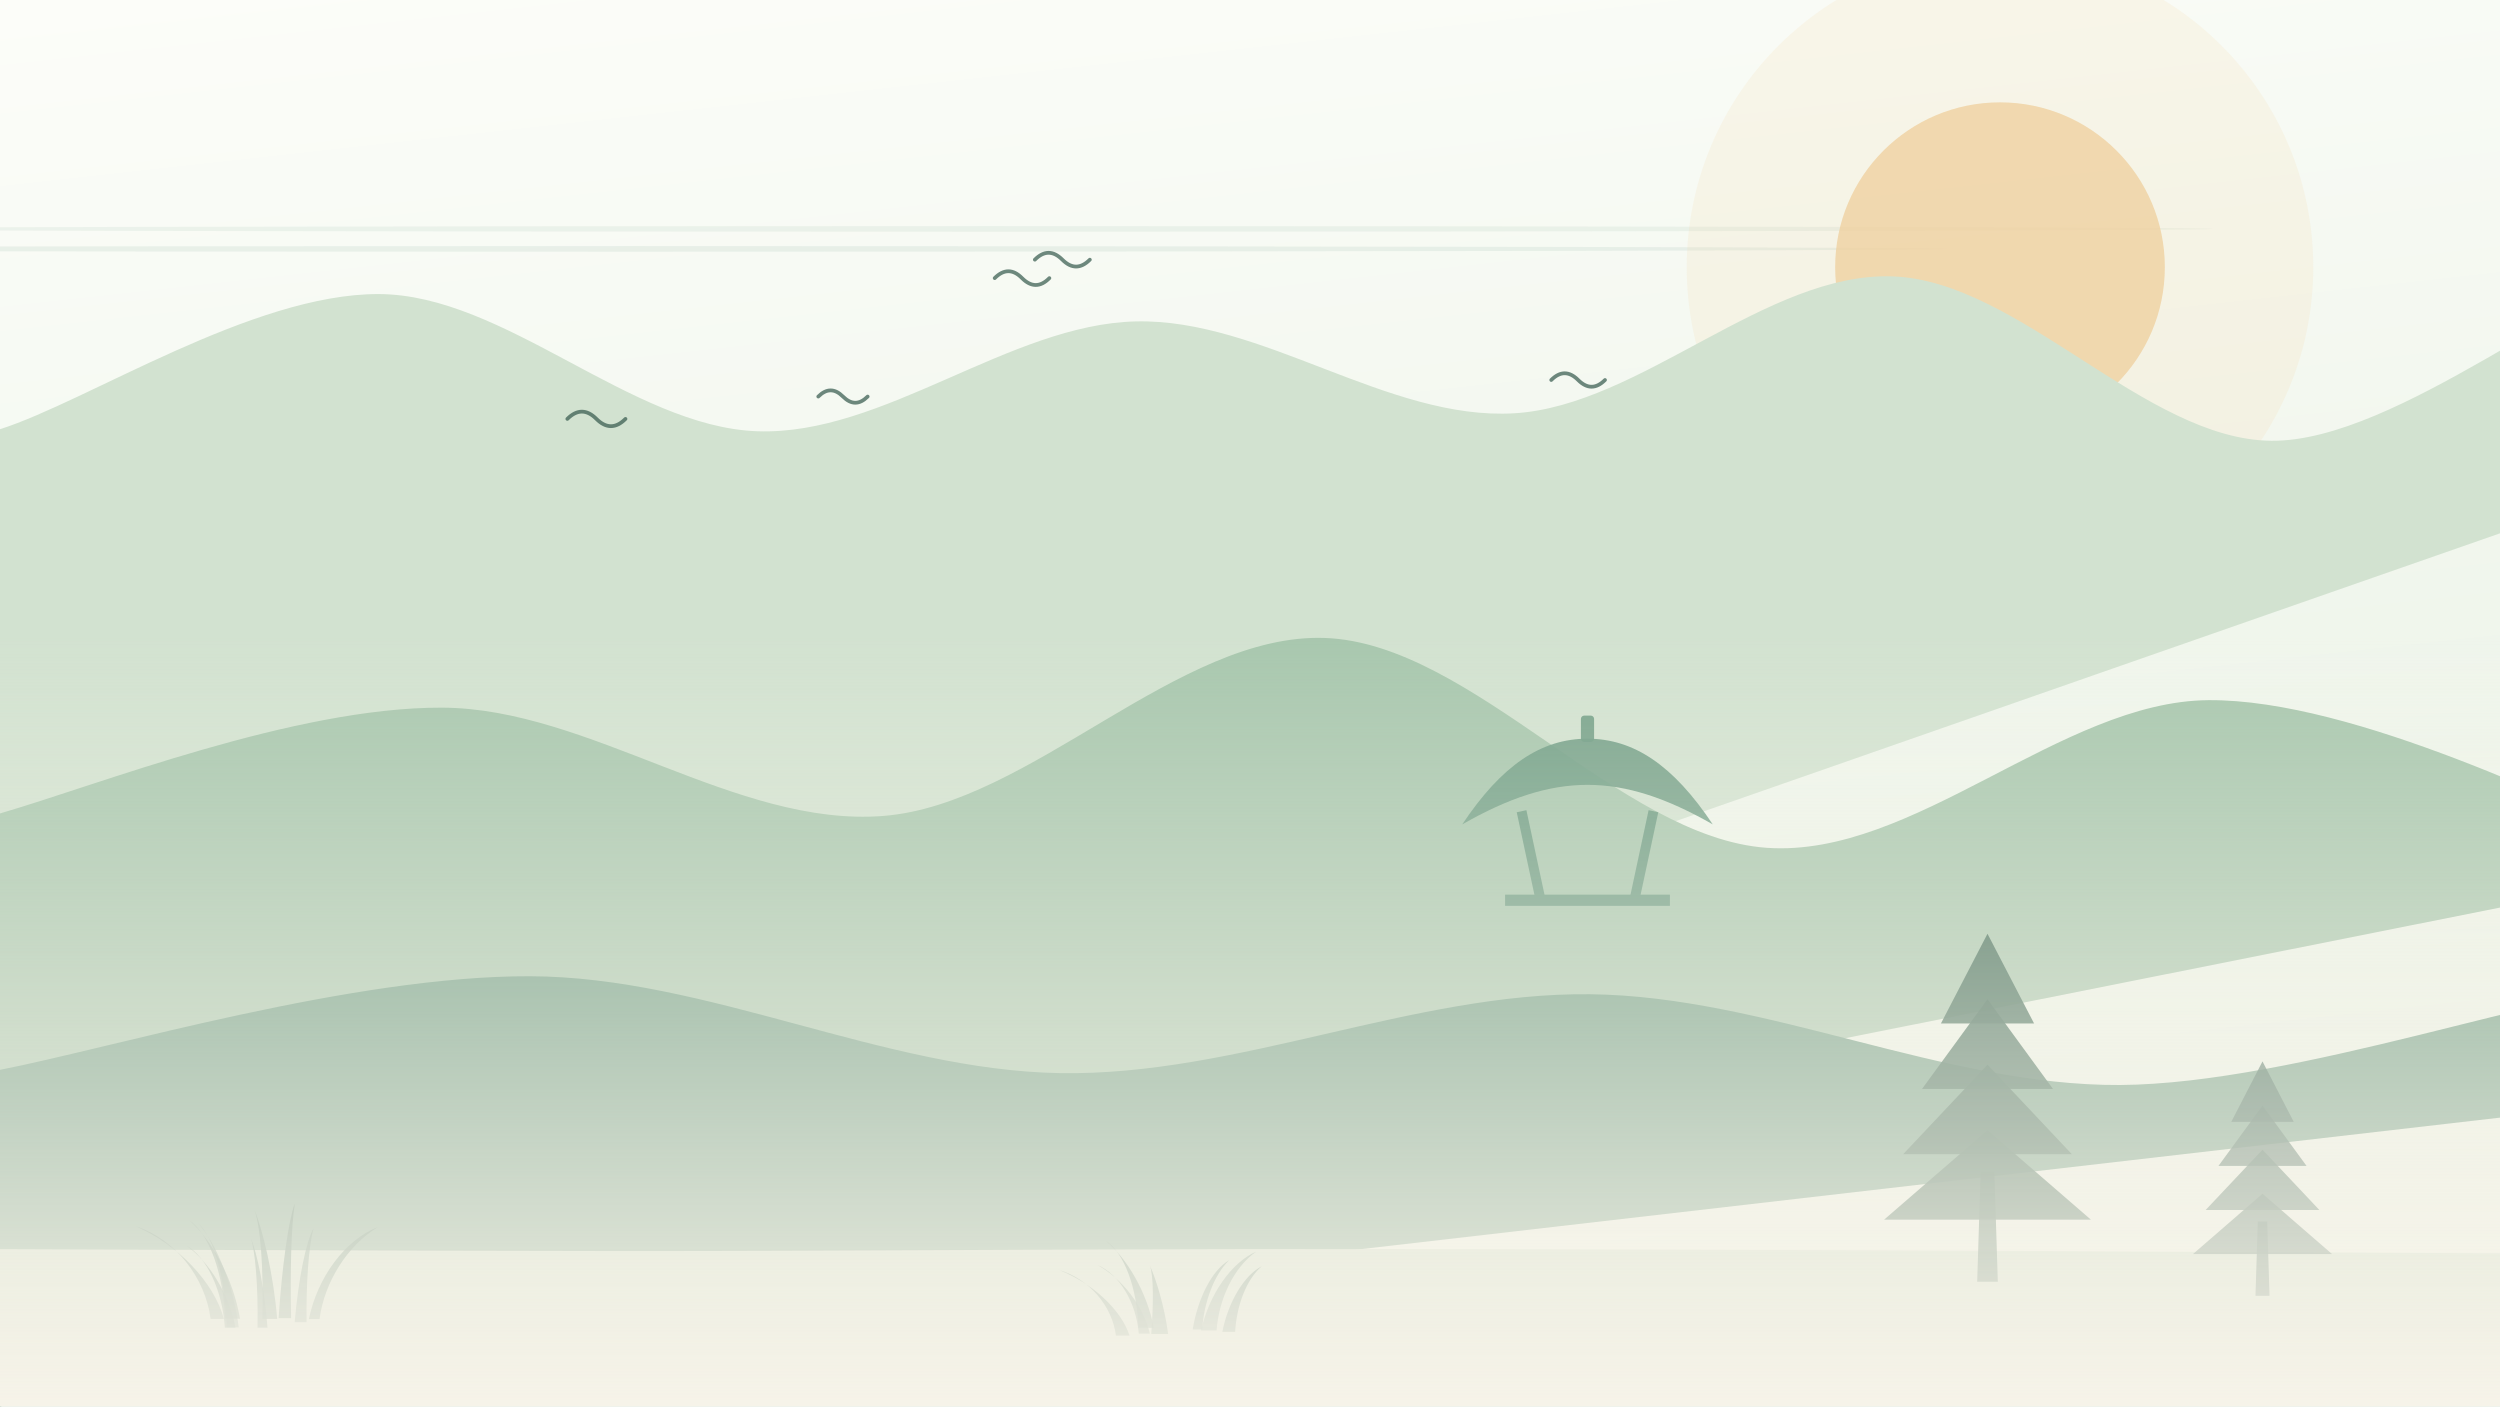
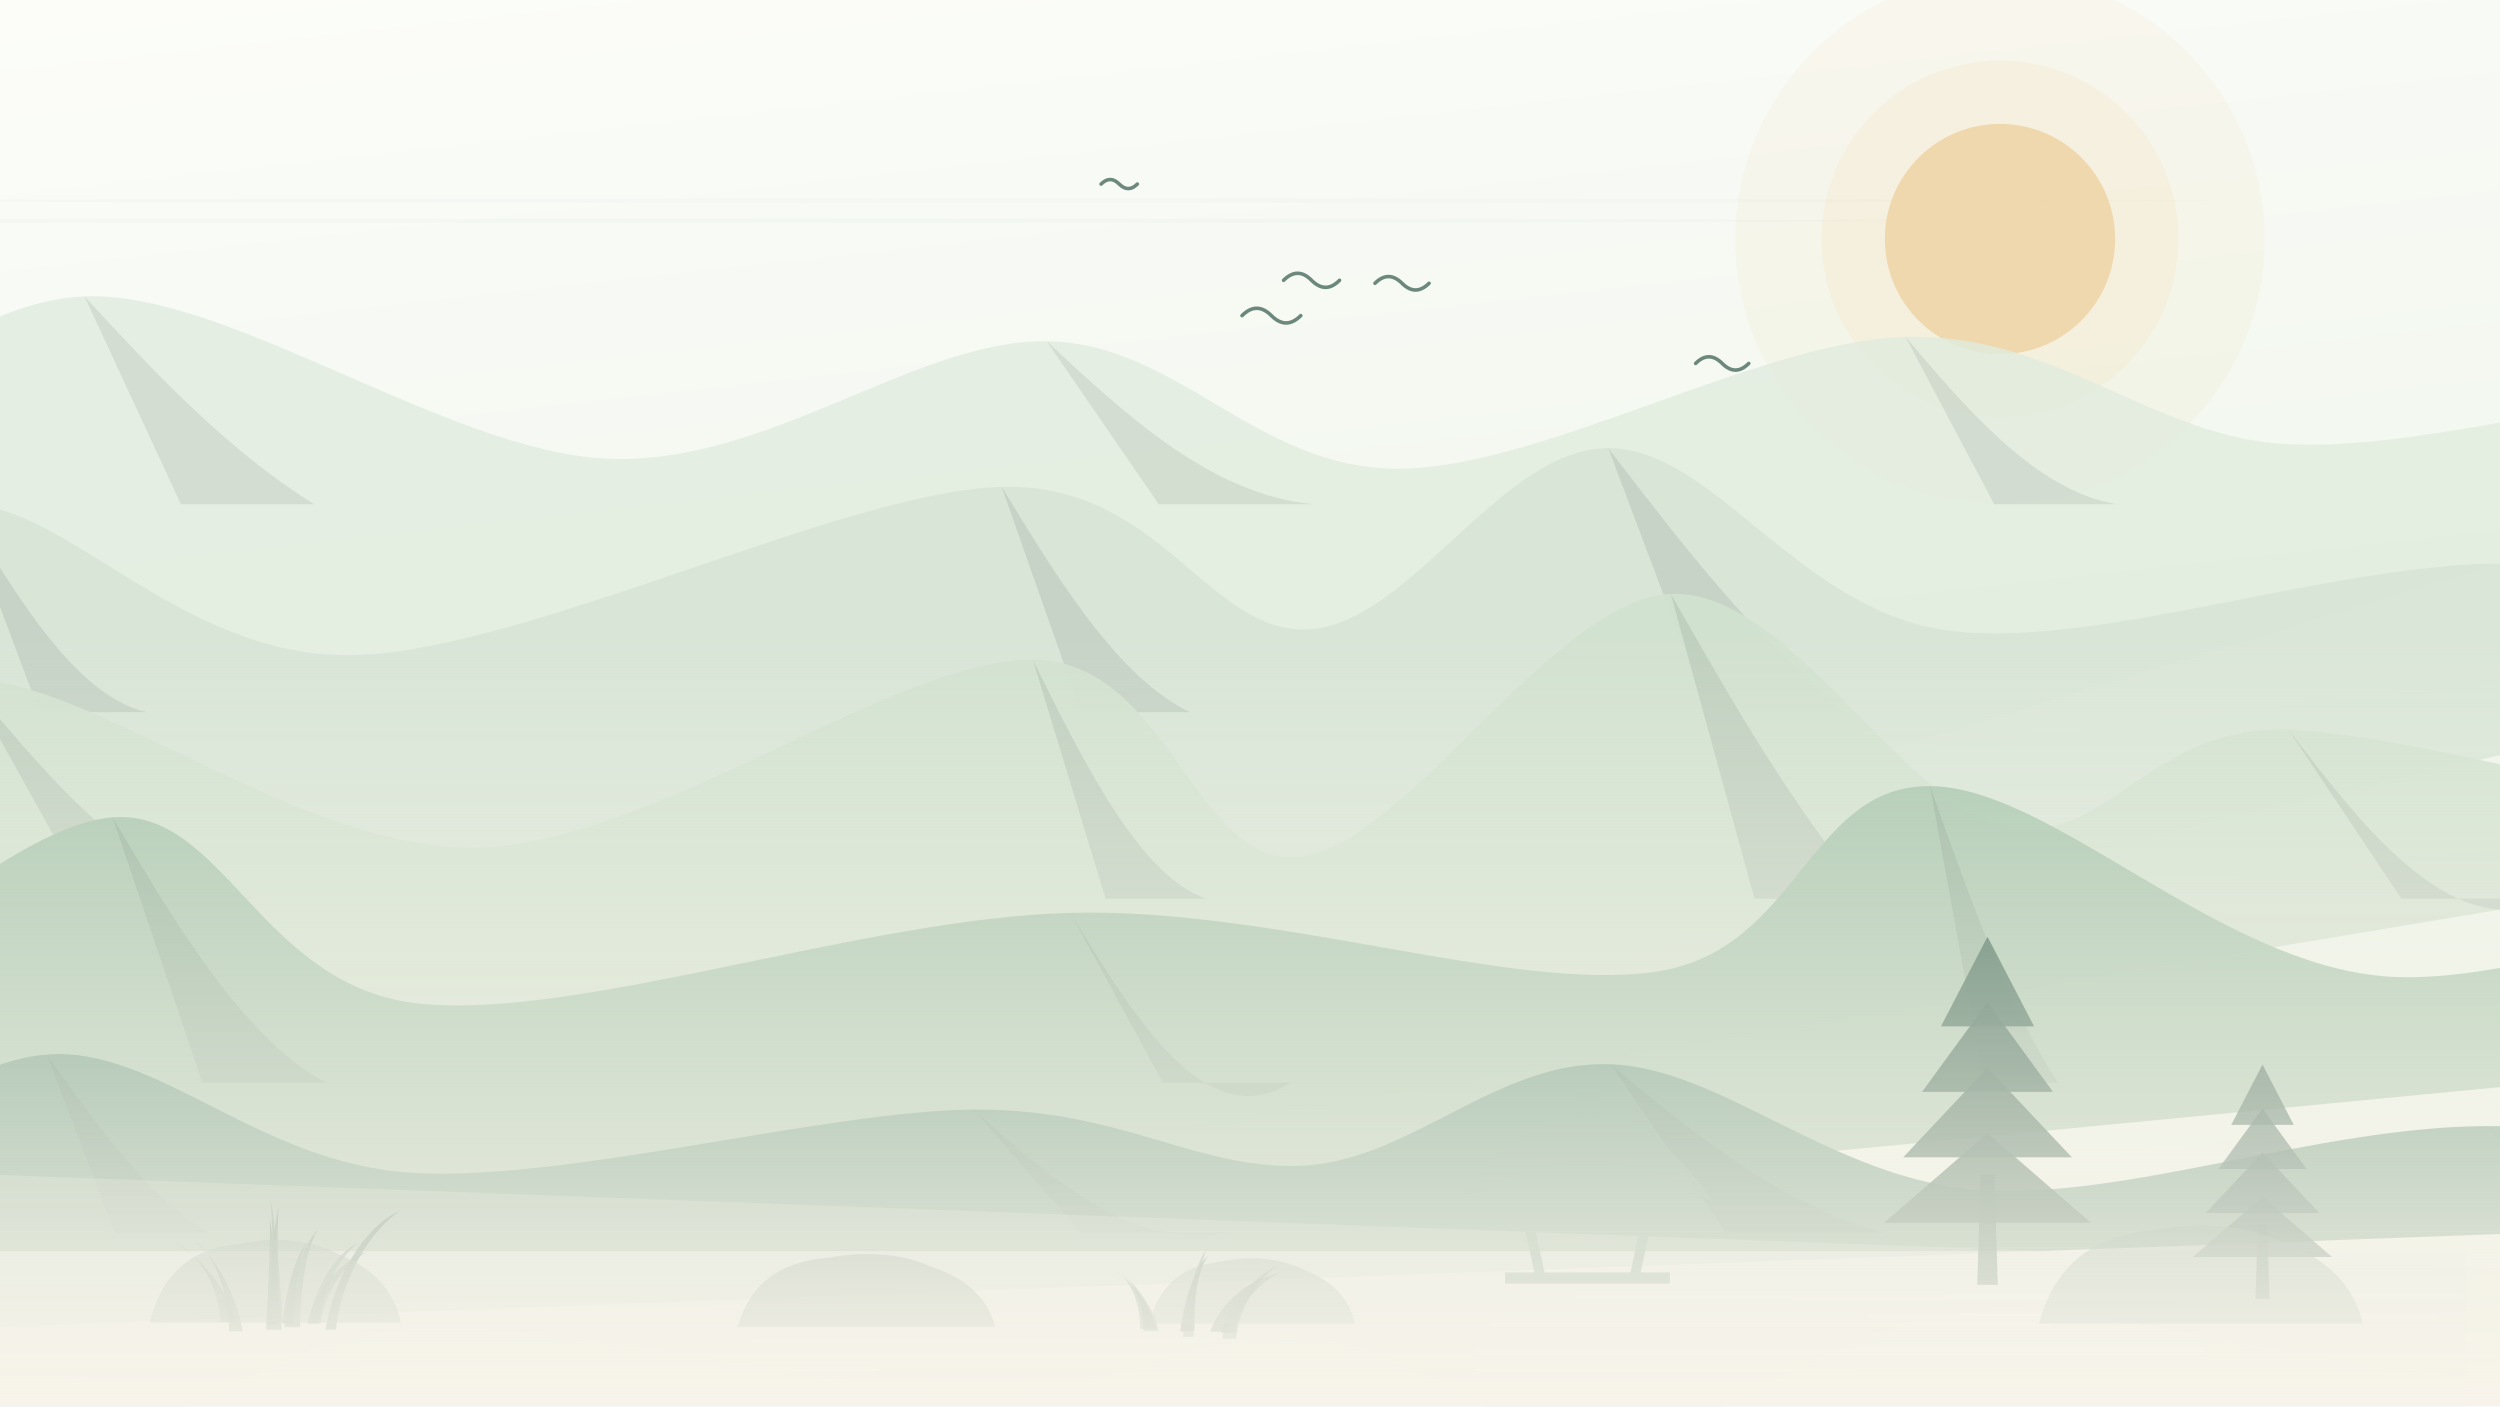
<svg xmlns="http://www.w3.org/2000/svg" viewBox="0 0 1600 900" width="1600" height="900" preserveAspectRatio="xMidYMid slice" role="img">
  <defs>
    <linearGradient id="sky" x1="0" y1="0" x2="0.2" y2="1">
      <stop offset="0" stop-color="#FCFDF9" />
-       <stop offset="1" stop-color="#E8F1E4" />
+       <stop offset="1" stop-color="#E9F2E6" />
    </linearGradient>
    <filter id="soft" x="-40%" y="-70%" width="180%" height="240%">
      <feGaussianBlur stdDeviation="28.8" />
    </filter>
  </defs>
  <rect width="1600" height="900" fill="url(#sky)" />
-   <ellipse cx="634.1" cy="146.5" rx="782.6" ry="1.8" fill="#b0cabc" fill-opacity="0.18" />
-   <ellipse cx="403.9" cy="159.3" rx="843.3" ry="1.8" fill="#b0cabc" fill-opacity="0.22" />
-   <circle cx="1280.0" cy="171.0" r="200.5" fill="#EFCF9C" fill-opacity="0.16" />
-   <circle cx="1280.0" cy="171.0" r="105.5" fill="#EFCF9C" fill-opacity="0.75" />
-   <path d="M-96.0,296.1 C-80.0,292.5 -56.4,292.7 0.0,274.7 C56.4,256.7 161.5,188.0 242.3,188.2 C323.0,188.4 403.8,273.1 484.6,276.0 C565.3,278.9 646.1,207.6 726.9,205.7 C807.6,203.8 888.4,269.3 969.1,264.5 C1049.9,259.7 1130.7,173.9 1211.4,176.9 C1292.2,179.8 1373.0,281.4 1453.7,282.1 C1534.5,282.8 1655.6,176.7 1696.0,181.0 C1736.4,185.3 1696.0,286.7 1696.0,307.8 L0.0,900.0 L-96.0,900.0 Z" fill="#D2E2D0" />
-   <path d="M-96.0,562.7 C-80.0,555.7 -63.1,538.9 0.0,520.6 C63.1,502.3 188.4,452.6 282.7,452.9 C376.9,453.1 471.1,529.6 565.3,522.2 C659.6,514.8 753.8,404.9 848.0,408.3 C942.2,411.7 1036.4,535.9 1130.7,542.6 C1224.9,549.2 1319.1,448.9 1413.3,448.1 C1507.6,447.4 1648.9,519.3 1696.0,538.2 C1743.1,557.2 1696.0,557.8 1696.0,561.7 L0.0,900.0 L-96.0,900.0 Z" fill="#A8C7AE" />
-   <path d="M-96.0,709.6 C-80.0,705.4 -72.5,698.8 0.0,684.7 C72.5,670.5 226.1,624.4 339.2,624.8 C452.3,625.1 565.3,684.9 678.4,686.8 C791.5,688.7 904.5,635.1 1017.6,636.3 C1130.7,637.6 1243.7,695.0 1356.8,694.4 C1469.9,693.7 1639.5,630.8 1696.0,632.4 C1752.5,634.1 1696.0,692.2 1696.0,704.2 L0.0,900.0 L-96.0,900.0 Z" fill="#709E85" />
-   <path d="M-32.0,799.3 C40.0,799.5 261.3,800.6 400.0,800.7 C538.7,800.7 666.7,799.5 800.0,799.4 C933.3,799.4 1066.7,799.8 1200.0,800.2 C1333.3,800.7 1528.0,801.9 1600.0,802.1 C1672.0,802.3 1626.7,801.6 1632.0,801.5 L1600.0,900.0 L-32.0,900.0 Z" fill="#C6DBC5" />
-   <path d="M636.6,178.0 q8.8,-8.8 17.5,0 q8.8,8.8 17.5,0" fill="none" stroke="#33574A" stroke-opacity="0.7" stroke-width="2.4" stroke-linecap="round" />
-   <path d="M662.3,166.2 q8.8,-8.8 17.6,0 q8.8,8.8 17.6,0" fill="none" stroke="#33574A" stroke-opacity="0.7" stroke-width="2.4" stroke-linecap="round" />
-   <path d="M523.7,253.8 q7.9,-7.9 15.8,0 q7.9,7.9 15.8,0" fill="none" stroke="#33574A" stroke-opacity="0.7" stroke-width="2.4" stroke-linecap="round" />
-   <path d="M363.1,268.1 q9.3,-9.3 18.6,0 q9.3,9.3 18.6,0" fill="none" stroke="#33574A" stroke-opacity="0.7" stroke-width="2.4" stroke-linecap="round" />
-   <path d="M992.8,243.2 q8.6,-8.6 17.2,0 q8.6,8.6 17.2,0" fill="none" stroke="#33574A" stroke-opacity="0.7" stroke-width="2.4" stroke-linecap="round" />
-   <g transform="translate(1016.0,544.5) scale(2.11)" fill="#709E85" fill-opacity="0.90">
+   <ellipse cx="634.1" cy="128.5" rx="782.6" ry="1.4" fill="#bfd3c8" fill-opacity="0.08" />
+   <ellipse cx="403.9" cy="141.3" rx="843.3" ry="1.4" fill="#bfd3c8" fill-opacity="0.10" />
+   <circle cx="1280.0" cy="153.0" r="169.4" fill="#EFCF9C" fill-opacity="0.10" />
+   <circle cx="1280.0" cy="153.0" r="114.2" fill="#EFCF9C" fill-opacity="0.16" />
+   <circle cx="1280.0" cy="153.0" r="73.7" fill="#EFCF9C" fill-opacity="0.72" />
+   <path d="M-160.0,317.0 C-124.3,295.8 -37.3,193.6 54.1,189.7 C145.5,185.8 285.9,288.8 388.5,293.6 C491.1,298.3 585.4,217.3 669.9,218.4 C754.3,219.5 803.8,300.5 895.4,300.0 C987.0,299.6 1125.9,218.3 1219.5,215.6 C1313.1,212.9 1375.1,276.9 1457.0,283.8 C1538.8,290.7 1660.0,252.4 1710.6,257.1 C1761.1,261.7 1751.8,302.4 1760.0,311.5 L0.0,849.3 L-160.0,849.3 Z" fill="#e0ebde" fill-opacity="0.82" />
+   <path d="M54.1,189.7 C98.2,237.6 145.2,288.1 201.1,322.7 L115.8,322.7 Z" fill="#a5b1a6" fill-opacity="0.28" />
+   <path d="M669.9,218.4 C721.1,266.2 775.8,316.8 840.7,322.7 L741.6,322.7 Z" fill="#a5b1a6" fill-opacity="0.28" />
+   <path d="M1219.5,215.6 C1260.0,263.4 1303.3,314.0 1354.7,322.7 L1276.3,322.7 Z" fill="#a5b1a6" fill-opacity="0.28" />
+   <path d="M-160.0,443.9 C-137.4,423.8 -88.7,327.2 -24.5,323.1 C39.7,319.0 114.3,421.2 225.2,419.3 C336.2,417.4 539.0,314.3 641.1,311.6 C743.3,308.8 773.4,406.9 838.1,402.8 C902.8,398.6 961.0,286.6 1029.3,286.8 C1097.7,286.9 1150.6,391.3 1248.1,403.7 C1345.7,416.0 1503.6,356.2 1614.8,360.9 C1726.0,365.7 1890.9,417.8 1915.1,432.1 C1939.3,446.4 1785.8,444.2 1760.0,446.7 L0.0,849.3 L-160.0,849.3 Z" fill="#d7e5d6" fill-opacity="0.90" />
+   <path d="M-24.5,323.1 C11.0,382.7 49.0,445.6 94.0,455.8 L25.3,455.8 Z" fill="#9eada1" fill-opacity="0.31" />
+   <path d="M641.1,311.6 C677.3,371.2 715.9,434.1 761.7,455.8 L691.8,455.8 Z" fill="#9eada1" fill-opacity="0.31" />
+   <path d="M1029.3,286.8 C1074.8,346.3 1123.2,409.3 1180.8,455.8 L1093.0,455.8 Z" fill="#9eada1" fill-opacity="0.31" />
+   <path d="M1614.8,360.9 C1650.3,420.5 1688.3,483.5 1733.3,455.8 L1664.6,455.8 Z" fill="#9eada1" fill-opacity="0.31" />
+   <path d="M-160.0,555.3 C-136.9,535.2 -98.8,436.8 -21.3,434.7 C56.1,432.6 191.0,544.6 304.7,542.5 C418.4,540.4 573.2,421.2 661.0,422.2 C748.9,423.2 763.6,555.4 831.7,548.4 C899.7,541.4 994.2,383.3 1069.3,380.1 C1144.5,376.8 1216.8,514.4 1282.7,528.9 C1348.6,543.4 1373.8,463.7 1464.7,467.1 C1555.6,470.5 1778.9,534.6 1828.2,549.3 C1877.4,564.1 1771.4,554.4 1760.0,555.4 L0.0,849.3 L-160.0,849.3 Z" fill="#D2E2D0" fill-opacity="0.95" />
+   <path d="M-21.3,434.7 C34.5,502.1 94.0,573.3 164.7,575.2 L56.8,575.2 Z" fill="#9bab9c" fill-opacity="0.32" />
+   <path d="M661.0,422.2 C694.3,489.5 729.8,560.8 772.0,575.2 L707.6,575.2 Z" fill="#9bab9c" fill-opacity="0.32" />
+   <path d="M1069.3,380.1 C1107.6,447.4 1148.4,518.7 1196.8,575.2 L1122.9,575.2 Z" fill="#9bab9c" fill-opacity="0.32" />
+   <path d="M1464.7,467.1 C1516.3,534.4 1571.3,605.7 1636.7,575.2 L1536.9,575.2 Z" fill="#9bab9c" fill-opacity="0.32" />
+   <path d="M-160.0,678.0 C-121.3,652.2 0.5,529.1 72.0,523.1 C143.5,517.2 166.9,632.3 269.1,642.4 C371.2,652.6 553.2,587.6 685.0,584.2 C816.8,580.7 968.0,635.4 1059.7,621.9 C1151.4,608.4 1156.9,502.6 1235.2,503.1 C1313.5,503.7 1419.8,618.2 1529.5,625.1 C1639.2,631.9 1855.1,535.0 1893.6,544.2 C1932.0,553.5 1782.3,657.7 1760.0,680.4 L0.0,849.3 L-160.0,849.3 Z" fill="#A8C7AE" fill-opacity="0.98" />
+   <path d="M72.0,523.1 C113.1,592.5 156.9,665.8 208.9,692.9 L129.5,692.9 Z" fill="#7d9885" fill-opacity="0.33" />
+   <path d="M685.0,584.2 C727.3,653.5 772.4,726.8 825.9,692.9 L744.2,692.9 Z" fill="#7d9885" fill-opacity="0.33" />
+   <path d="M1235.2,503.1 C1259.8,572.5 1286.1,645.8 1317.2,692.9 L1269.7,692.9 Z" fill="#7d9885" fill-opacity="0.33" />
+   <path d="M1893.6,544.2 C1919.8,613.6 1947.9,686.9 1981.2,692.9 L1930.4,692.9 Z" fill="#7d9885" fill-opacity="0.33" />
+   <path d="M-160.0,784.2 C-128.3,766.0 -40.7,680.5 30.0,674.9 C100.6,669.3 165.0,744.8 263.9,750.6 C362.7,756.5 527.7,710.9 623.1,710.1 C718.6,709.3 768.6,750.6 836.6,745.8 C904.5,741.0 959.0,678.4 1030.7,681.1 C1102.4,683.7 1173.2,755.0 1266.7,761.6 C1360.2,768.2 1483.2,721.0 1591.8,720.7 C1700.4,720.3 1890.4,749.2 1918.4,759.7 C1946.5,770.3 1786.4,779.8 1760.0,783.8 L0.0,849.3 L-160.0,849.3 Z" fill="#709E85" fill-opacity="1.00" />
+   <path d="M30.0,674.9 C61.0,718.8 94.1,765.3 133.4,788.9 L73.4,788.9 Z" fill="#567c68" fill-opacity="0.34" />
+   <path d="M623.1,710.1 C671.9,754.0 724.0,800.5 785.9,788.9 L691.5,788.9 Z" fill="#567c68" fill-opacity="0.34" />
+   <path d="M1030.7,681.1 C1083.4,725.0 1139.7,771.5 1206.4,788.9 L1104.5,788.9 Z" fill="#567c68" fill-opacity="0.34" />
+   <path d="M1591.8,720.7 C1643.6,764.6 1698.8,811.1 1764.3,788.9 L1664.3,788.9 Z" fill="#567c68" fill-opacity="0.34" />
+   <rect x="-32.0" y="800.7" width="1610" height="109.3" fill="#DCE9E4" fill-opacity="0.72" />
+   <g transform="translate(0,1601.3) scale(1,-1)" opacity="0.30">
+     <path d="M-160.0,784.2 C-128.3,766.0 -40.7,680.5 30.0,674.9 C100.6,669.3 165.0,744.8 263.9,750.6 C362.7,756.5 527.7,710.9 623.1,710.1 C718.6,709.3 768.6,750.6 836.6,745.8 C904.5,741.0 959.0,678.4 1030.7,681.1 C1102.4,683.7 1173.2,755.0 1266.7,761.6 C1360.2,768.2 1483.2,721.0 1591.8,720.7 C1700.4,720.3 1890.4,749.2 1918.4,759.7 C1946.5,770.3 1786.4,779.8 1760.0,783.8 L0.0,849.3 L-160.0,849.3 Z" fill="#D2E2D0" />
+   </g>
+   <rect x="229.7" y="874.5" width="330.7" height="3.1" rx="1.8" fill="#eff5f3" fill-opacity="0.58" />
+   <rect x="944.1" y="875.8" width="242.9" height="3.1" rx="1.8" fill="#eff5f3" fill-opacity="0.36" />
+   <rect x="1194.8" y="841.0" width="366.2" height="3.1" rx="1.8" fill="#eff5f3" fill-opacity="0.57" />
+   <rect x="1147.3" y="829.4" width="241.5" height="3.1" rx="1.8" fill="#eff5f3" fill-opacity="0.36" />
+   <rect x="481.6" y="856.9" width="296.2" height="3.1" rx="1.8" fill="#eff5f3" fill-opacity="0.41" />
+   <rect x="944.7" y="863.6" width="465.7" height="3.1" rx="1.8" fill="#eff5f3" fill-opacity="0.66" />
+   <rect x="1245.6" y="827.5" width="331.0" height="3.1" rx="1.8" fill="#eff5f3" fill-opacity="0.47" />
+   <rect x="1008.0" y="828.7" width="401.8" height="3.1" rx="1.8" fill="#eff5f3" fill-opacity="0.36" />
+   <rect x="952.9" y="846.1" width="360.8" height="3.1" rx="1.8" fill="#eff5f3" fill-opacity="0.70" />
+   <path d="M794.9,202.0 q9.4,-9.4 18.8,0 q9.4,9.4 18.8,0" fill="none" stroke="#33574A" stroke-opacity="0.7" stroke-width="2.3" stroke-linecap="round" />
+   <path d="M704.7,117.8 q5.8,-5.8 11.6,0 q5.8,5.8 11.6,0" fill="none" stroke="#33574A" stroke-opacity="0.7" stroke-width="2.3" stroke-linecap="round" />
+   <path d="M821.5,179.4 q9.0,-9.0 17.9,0 q9.0,9.0 17.9,0" fill="none" stroke="#33574A" stroke-opacity="0.7" stroke-width="2.3" stroke-linecap="round" />
+   <path d="M1085.2,232.6 q8.5,-8.5 17.0,0 q8.5,8.5 17.0,0" fill="none" stroke="#33574A" stroke-opacity="0.7" stroke-width="2.3" stroke-linecap="round" />
+   <path d="M880.0,181.3 q8.6,-8.6 17.3,0 q8.6,8.6 17.3,0" fill="none" stroke="#33574A" stroke-opacity="0.7" stroke-width="2.3" stroke-linecap="round" />
+   <g transform="translate(1016.0,786.3) scale(2.11)" fill="#709E85" fill-opacity="0.90">
    <path d="M-38,-8 C-26,-26 -14,-34 0,-34 C14,-34 26,-26 38,-8 C24,-16 12,-20 0,-20 C-12,-20 -24,-16 -38,-8 Z" />
    <rect x="-2" y="-41" width="4" height="8" rx="1" />
    <path d="M-20,-12 L-14,16" stroke="#709E85" stroke-width="3" />
    <path d="M20,-12 L14,16" stroke="#709E85" stroke-width="3" />
    <path d="M-25,15 L25,15" stroke="#709E85" stroke-width="3.4" />
  </g>
-   <path d="M1205.8,780.6 L1272.0,723.3 L1338.2,780.6 Z" fill="#3c6854" fill-opacity="0.90" />
-   <path d="M1218.0,738.7 L1272.0,681.4 L1326.0,738.7 Z" fill="#3c6854" fill-opacity="0.90" />
-   <path d="M1230.1,696.9 L1272.0,639.5 L1313.9,696.9 Z" fill="#3c6854" fill-opacity="0.90" />
-   <path d="M1242.2,655.0 L1272.0,597.6 L1301.8,655.0 Z" fill="#3c6854" fill-opacity="0.90" />
-   <path d="M1278.6,820.3 L1276.4,749.8 L1267.6,749.8 L1265.4,820.3 Z" fill="#3c6854" fill-opacity="0.85" />
-   <path d="M1403.5,802.6 L1448.0,764.0 L1492.5,802.6 Z" fill="#396251" fill-opacity="0.80" />
-   <path d="M1411.6,774.4 L1448.0,735.8 L1484.4,774.4 Z" fill="#396251" fill-opacity="0.80" />
-   <path d="M1419.8,746.2 L1448.0,707.6 L1476.2,746.2 Z" fill="#396251" fill-opacity="0.80" />
-   <path d="M1428.0,718.0 L1448.0,679.3 L1468.0,718.0 Z" fill="#396251" fill-opacity="0.80" />
-   <path d="M1452.5,829.3 L1451.0,781.8 L1445.0,781.8 L1443.5,829.3 Z" fill="#396251" fill-opacity="0.85" />
-   <path d="M134.8,844.1 C131.3,817.5 112.3,793.2 87.1,784.9 C113.9,796.7 136.8,820.4 143.3,844.1 Z" fill="#3F6E58" fill-opacity="0.67" />
-   <path d="M197.7,844.2 C203.1,817.7 220.7,793.5 241.9,785.3 C222.3,797.1 207.6,820.6 204.5,844.2 Z" fill="#3F6E58" fill-opacity="0.71" />
-   <path d="M188.6,846.2 C190.9,819.2 195.8,794.5 200.7,786.1 C197.4,798.1 195.9,822.2 196.2,846.2 Z" fill="#3F6E58" fill-opacity="0.63" />
-   <path d="M167.9,844.1 C168.8,812.1 166.7,782.9 162.3,772.9 C168.3,787.2 175.0,815.6 177.4,844.1 Z" fill="#3F6E58" fill-opacity="0.79" />
-   <path d="M164.8,849.7 C165.3,823.4 163.3,799.4 160.2,791.3 C164.9,802.9 169.5,826.3 171.2,849.7 Z" fill="#3F6E58" fill-opacity="0.75" />
-   <path d="M144.0,844.0 C143.1,815.6 134.1,789.8 121.0,780.9 C135.7,793.5 149.4,818.8 153.6,844.0 Z" fill="#3F6E58" fill-opacity="0.73" />
-   <path d="M145.1,849.5 C144.4,819.5 137.1,792.1 126.8,782.8 C138.7,796.1 149.4,822.8 152.8,849.5 Z" fill="#3F6E58" fill-opacity="0.63" />
-   <path d="M143.9,849.7 C142.4,826.1 132.4,804.5 119.2,797.1 C134.0,807.6 146.8,828.7 150.7,849.7 Z" fill="#3F6E58" fill-opacity="0.76" />
-   <path d="M178.3,843.6 C180.5,810.6 184.7,780.5 188.7,770.2 C186.3,784.9 185.7,814.3 186.3,843.6 Z" fill="#3F6E58" fill-opacity="0.83" />
-   <path d="M763.3,850.9 C766.6,830.9 775.7,812.8 786.7,806.5 C777.3,815.4 770.5,833.1 769.4,850.9 Z" fill="#3F6E58" fill-opacity="0.75" />
-   <path d="M736.8,853.7 C738.3,834.0 738.3,816.0 735.9,809.9 C739.9,818.7 745.3,836.2 747.6,853.7 Z" fill="#3F6E58" fill-opacity="0.79" />
-   <path d="M728.5,849.8 C727.9,824.7 719.6,801.7 707.4,793.9 C721.2,805.1 734.3,827.5 738.4,849.8 Z" fill="#3F6E58" fill-opacity="0.80" />
-   <path d="M714.2,854.8 C711.8,835.9 697.3,818.6 677.6,812.7 C698.9,821.1 717.5,838.0 722.9,854.8 Z" fill="#3F6E58" fill-opacity="0.75" />
-   <path d="M782.3,852.4 C786.0,833.5 796.1,816.3 807.5,810.4 C797.7,818.8 791.4,835.6 790.5,852.4 Z" fill="#3F6E58" fill-opacity="0.82" />
-   <path d="M768.7,851.5 C773.7,828.7 788.0,808.0 804.0,801.0 C789.6,811.1 780.1,831.3 778.6,851.5 Z" fill="#3F6E58" fill-opacity="0.66" />
-   <path d="M728.8,853.5 C727.2,833.8 716.6,815.7 702.4,809.6 C718.2,818.4 731.9,836.0 735.9,853.5 Z" fill="#3F6E58" fill-opacity="0.73" />
+   <path d="M1205.8,782.6 L1272.0,725.2 L1338.2,782.6 Z" fill="#3c6854" fill-opacity="0.90" />
+   <path d="M1218.0,740.7 L1272.0,683.3 L1326.0,740.7 Z" fill="#3c6854" fill-opacity="0.90" />
+   <path d="M1230.1,698.8 L1272.0,641.4 L1313.9,698.8 Z" fill="#3c6854" fill-opacity="0.90" />
+   <path d="M1242.2,656.9 L1272.0,599.5 L1301.8,656.9 Z" fill="#3c6854" fill-opacity="0.90" />
+   <path d="M1278.6,822.3 L1276.4,751.7 L1267.6,751.7 L1265.4,822.3 Z" fill="#3c6854" fill-opacity="0.85" />
+   <path d="M1403.5,804.5 L1448.0,765.9 L1492.5,804.5 Z" fill="#396251" fill-opacity="0.80" />
+   <path d="M1411.6,776.3 L1448.0,737.7 L1484.4,776.3 Z" fill="#396251" fill-opacity="0.80" />
+   <path d="M1419.8,748.1 L1448.0,709.5 L1476.2,748.1 Z" fill="#396251" fill-opacity="0.80" />
+   <path d="M1428.0,719.9 L1448.0,681.3 L1468.0,719.9 Z" fill="#396251" fill-opacity="0.80" />
+   <path d="M1452.5,831.3 L1451.0,783.7 L1445.0,783.7 L1443.5,831.3 Z" fill="#396251" fill-opacity="0.85" />
+   <path d="M141.2,846.0 C139.7,823.3 128.2,802.6 112.0,795.5 C129.8,805.6 145.9,825.8 150.8,846.0 Z" fill="#3F6E58" fill-opacity="0.67" />
+   <path d="M170.6,847.4 C172.6,813.6 175.6,782.7 178.3,772.1 C177.2,787.2 177.7,817.3 178.5,847.4 Z" fill="#3F6E58" fill-opacity="0.84" />
+   <path d="M180.6,847.1 C183.3,823.9 189.5,802.8 196.3,795.6 C191.1,805.9 188.0,826.5 187.9,847.1 Z" fill="#3F6E58" fill-opacity="0.85" />
+   <path d="M173.7,845.9 C174.7,810.5 174.4,778.3 173.2,767.3 C176.0,783.0 179.3,814.5 180.8,845.9 Z" fill="#3F6E58" fill-opacity="0.71" />
+   <path d="M146.7,852.1 C145.8,826.0 137.1,802.2 124.7,794.1 C138.7,805.7 151.4,828.9 155.3,852.1 Z" fill="#3F6E58" fill-opacity="0.75" />
+   <path d="M208.3,850.9 C214.1,816.7 232.9,785.5 255.8,774.9 C234.5,790.1 218.3,820.5 214.9,850.9 Z" fill="#3F6E58" fill-opacity="0.85" />
+   <path d="M181.9,849.4 C185.6,821.4 194.3,795.9 203.2,787.2 C195.9,799.7 192.1,824.5 192.0,849.4 Z" fill="#3F6E58" fill-opacity="0.77" />
+   <path d="M170.3,851.0 C172.0,818.5 173.2,788.8 172.6,778.7 C174.8,793.2 178.5,822.1 180.3,851.0 Z" fill="#3F6E58" fill-opacity="0.81" />
+   <path d="M197.1,847.3 C201.4,823.8 214.3,802.5 229.5,795.2 C215.9,805.6 206.2,826.4 204.4,847.3 Z" fill="#3F6E58" fill-opacity="0.65" />
+   <path d="M196.6,846.3 C201.8,825.9 217.4,807.3 235.3,800.9 C219.0,810.0 207.6,828.1 205.5,846.3 Z" fill="#3F6E58" fill-opacity="0.65" />
+   <path d="M782.0,856.8 C787.0,835.7 801.6,816.5 818.1,810.0 C803.2,819.4 793.0,838.1 791.2,856.8 Z" fill="#3F6E58" fill-opacity="0.65" />
+   <path d="M755.2,852.0 C758.1,830.3 765.2,810.6 772.9,803.9 C766.8,813.5 763.2,832.7 762.9,852.0 Z" fill="#3F6E58" fill-opacity="0.84" />
+   <path d="M781.3,853.1 C786.5,835.7 801.7,819.8 819.0,814.4 C803.3,822.2 792.5,837.6 790.5,853.1 Z" fill="#3F6E58" fill-opacity="0.71" />
+   <path d="M731.7,851.9 C731.8,835.4 726.4,820.5 717.8,815.4 C728.0,822.7 738.3,837.3 741.6,851.9 Z" fill="#3F6E58" fill-opacity="0.66" />
+   <path d="M757.0,855.5 C759.6,830.4 765.6,807.6 772.2,799.8 C767.2,810.9 764.1,833.2 764.0,855.5 Z" fill="#3F6E58" fill-opacity="0.68" />
+   <path d="M774.6,852.3 C780.0,836.1 795.8,821.3 813.7,816.2 C797.4,823.5 786.4,837.9 784.4,852.3 Z" fill="#3F6E58" fill-opacity="0.83" />
+   <path d="M756.2,851.5 C758.6,834.1 763.2,818.2 767.6,812.8 C764.8,820.5 764.1,836.0 764.7,851.5 Z" fill="#3F6E58" fill-opacity="0.71" />
+   <path d="M729.8,850.5 C729.7,833.6 723.3,818.1 713.2,812.8 C724.9,820.4 736.3,835.4 740.0,850.5 Z" fill="#3F6E58" fill-opacity="0.67" />
+   <path d="M1305.0,847.1 Q1319.5,792.3 1377.5,787.5 Q1425.2,777.9 1462.5,795.8 Q1503.9,811.3 1512.2,847.1 Z" fill="#5b8570" fill-opacity="0.52" />
+   <path d="M472.1,849.2 Q483.6,808.5 529.8,805.0 Q567.7,797.9 597.4,811.2 Q630.3,822.7 636.9,849.2 Z" fill="#5b8570" fill-opacity="0.62" />
+   <path d="M95.8,846.5 Q107.1,800.3 152.1,796.3 Q189.1,788.3 218.0,803.3 Q250.2,816.4 256.6,846.5 Z" fill="#5b8570" fill-opacity="0.52" />
+   <path d="M735.4,847.2 Q744.6,810.7 781.5,807.5 Q811.8,801.2 835.5,813.1 Q861.9,823.4 867.2,847.2 Z" fill="#5b8570" fill-opacity="0.49" />
  <defs>
    <linearGradient id="fade" x1="0" y1="0" x2="0" y2="1">
      <stop offset="0.45" stop-color="#F8F4EA" stop-opacity="0" />
      <stop offset="1" stop-color="#F8F4EA" stop-opacity="0.96" />
    </linearGradient>
  </defs>
  <rect width="1600" height="900" fill="url(#fade)" />
</svg>
